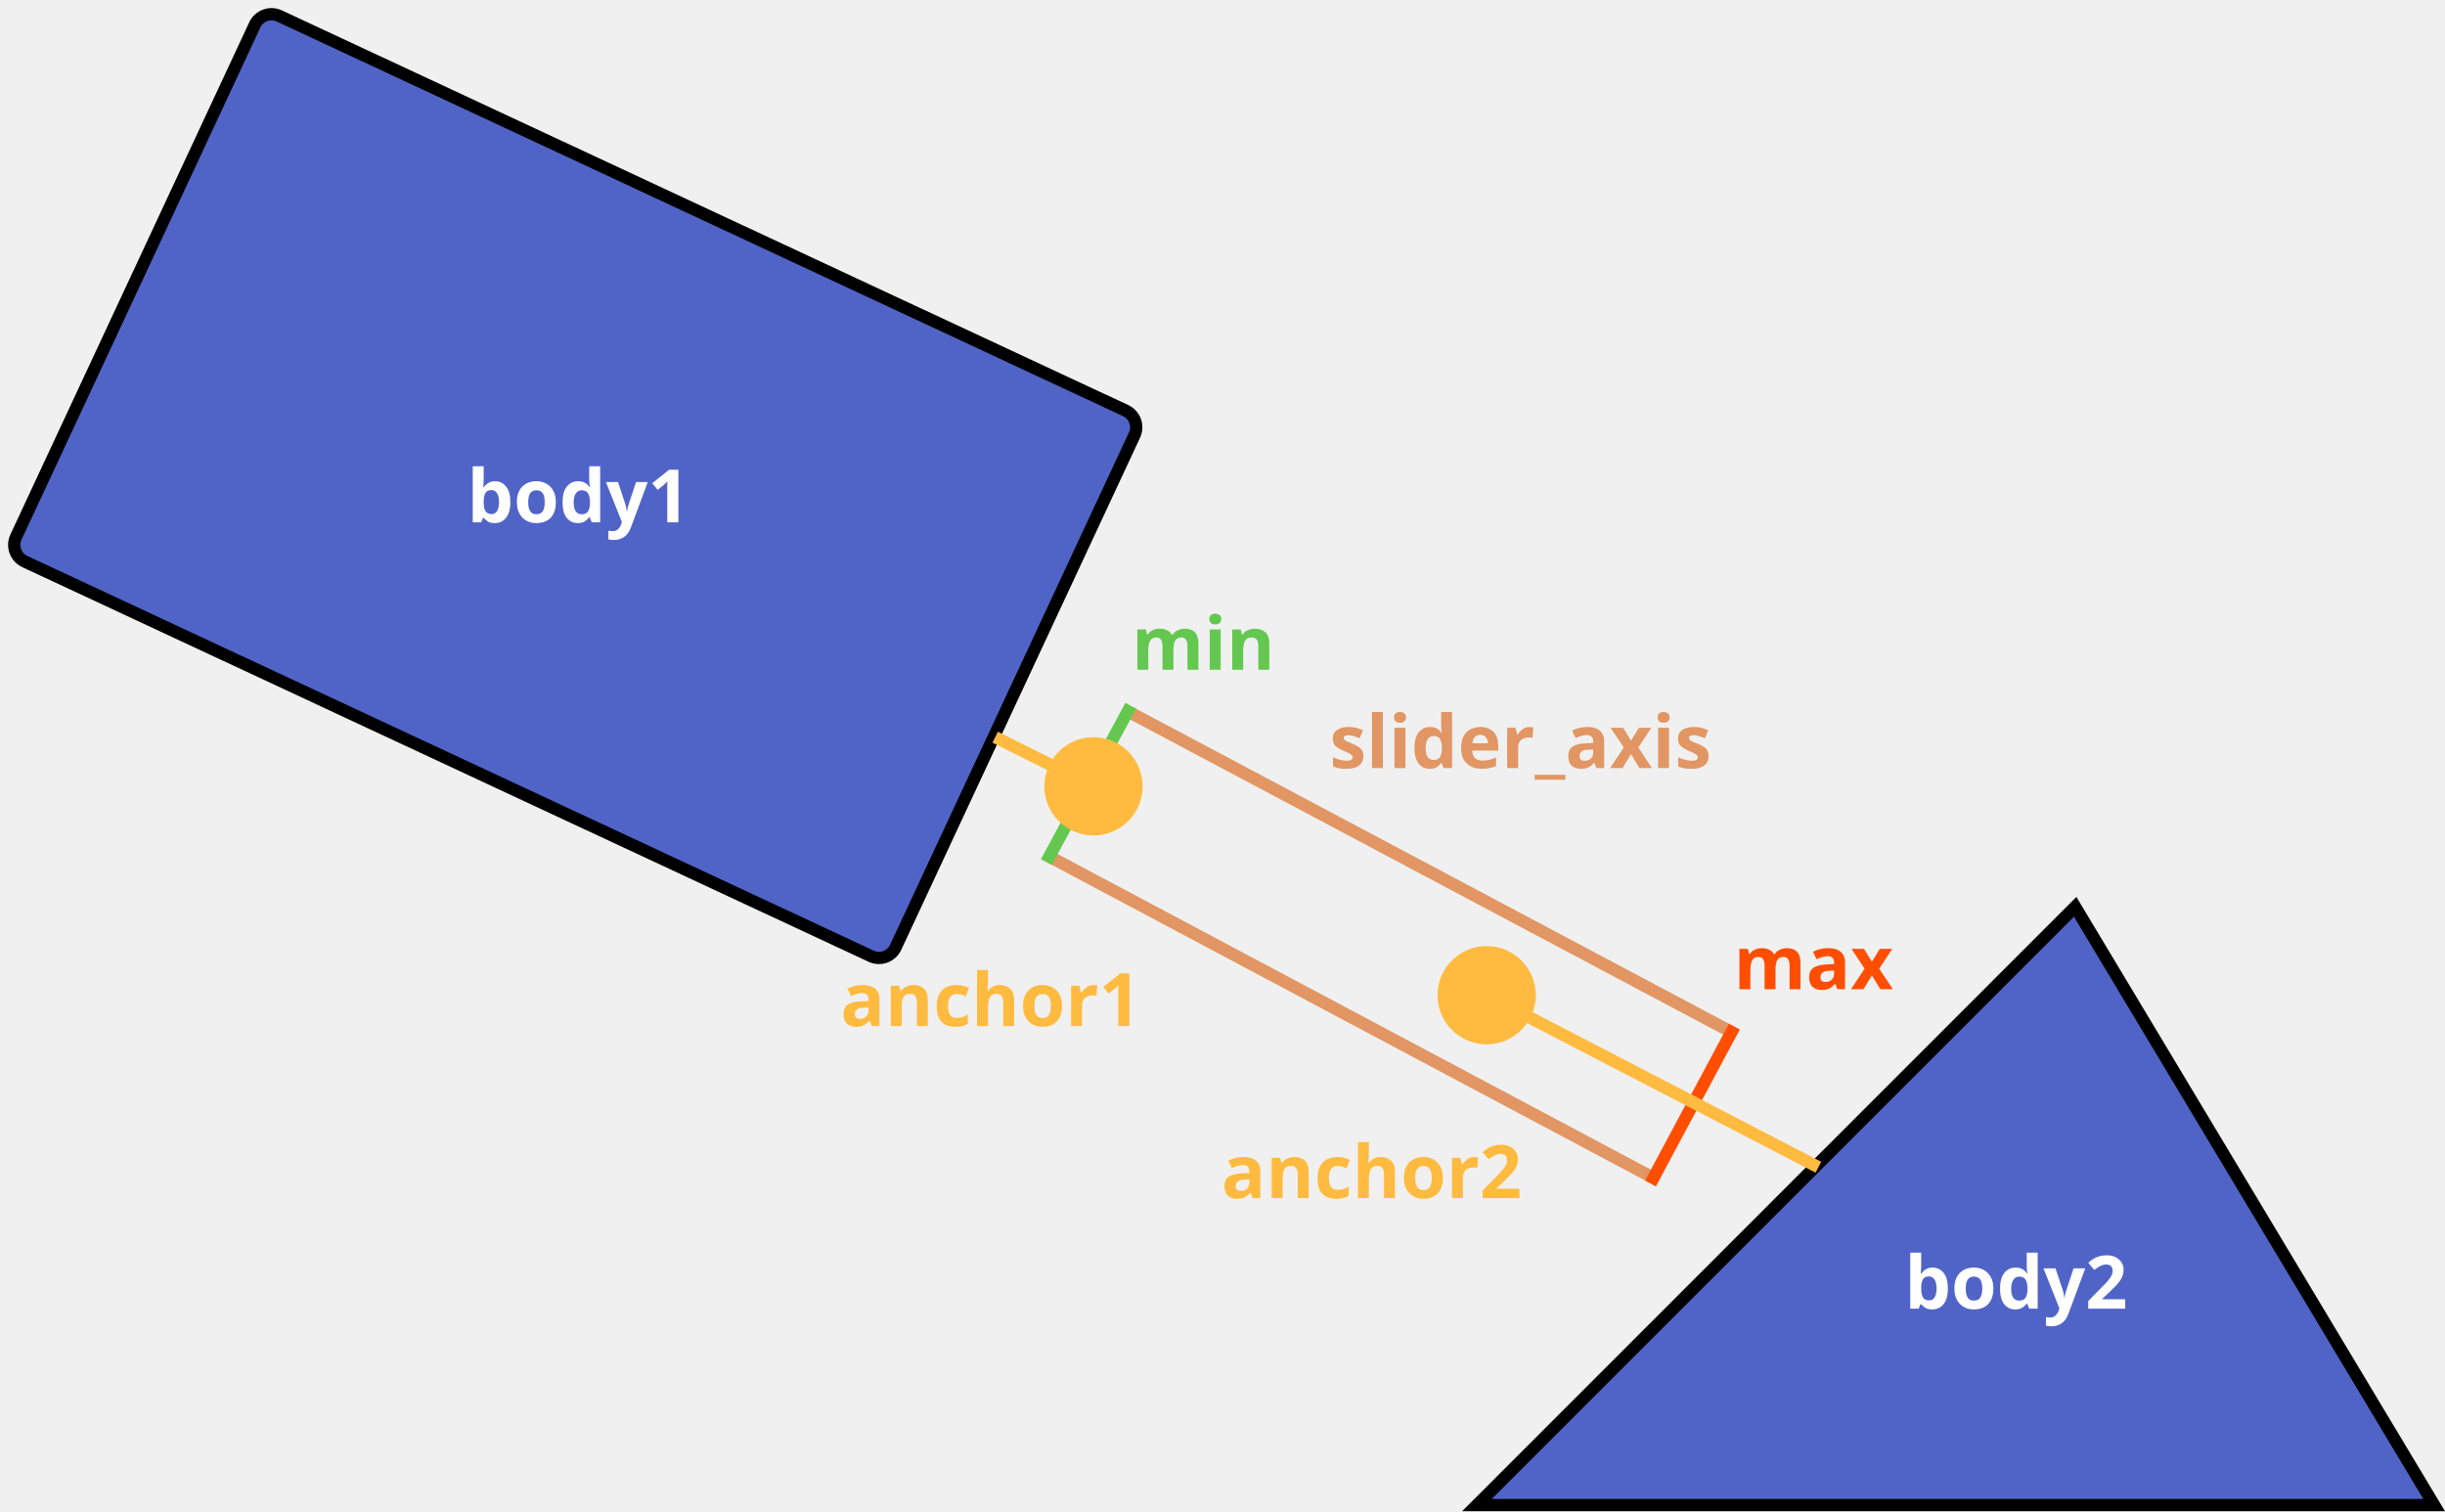
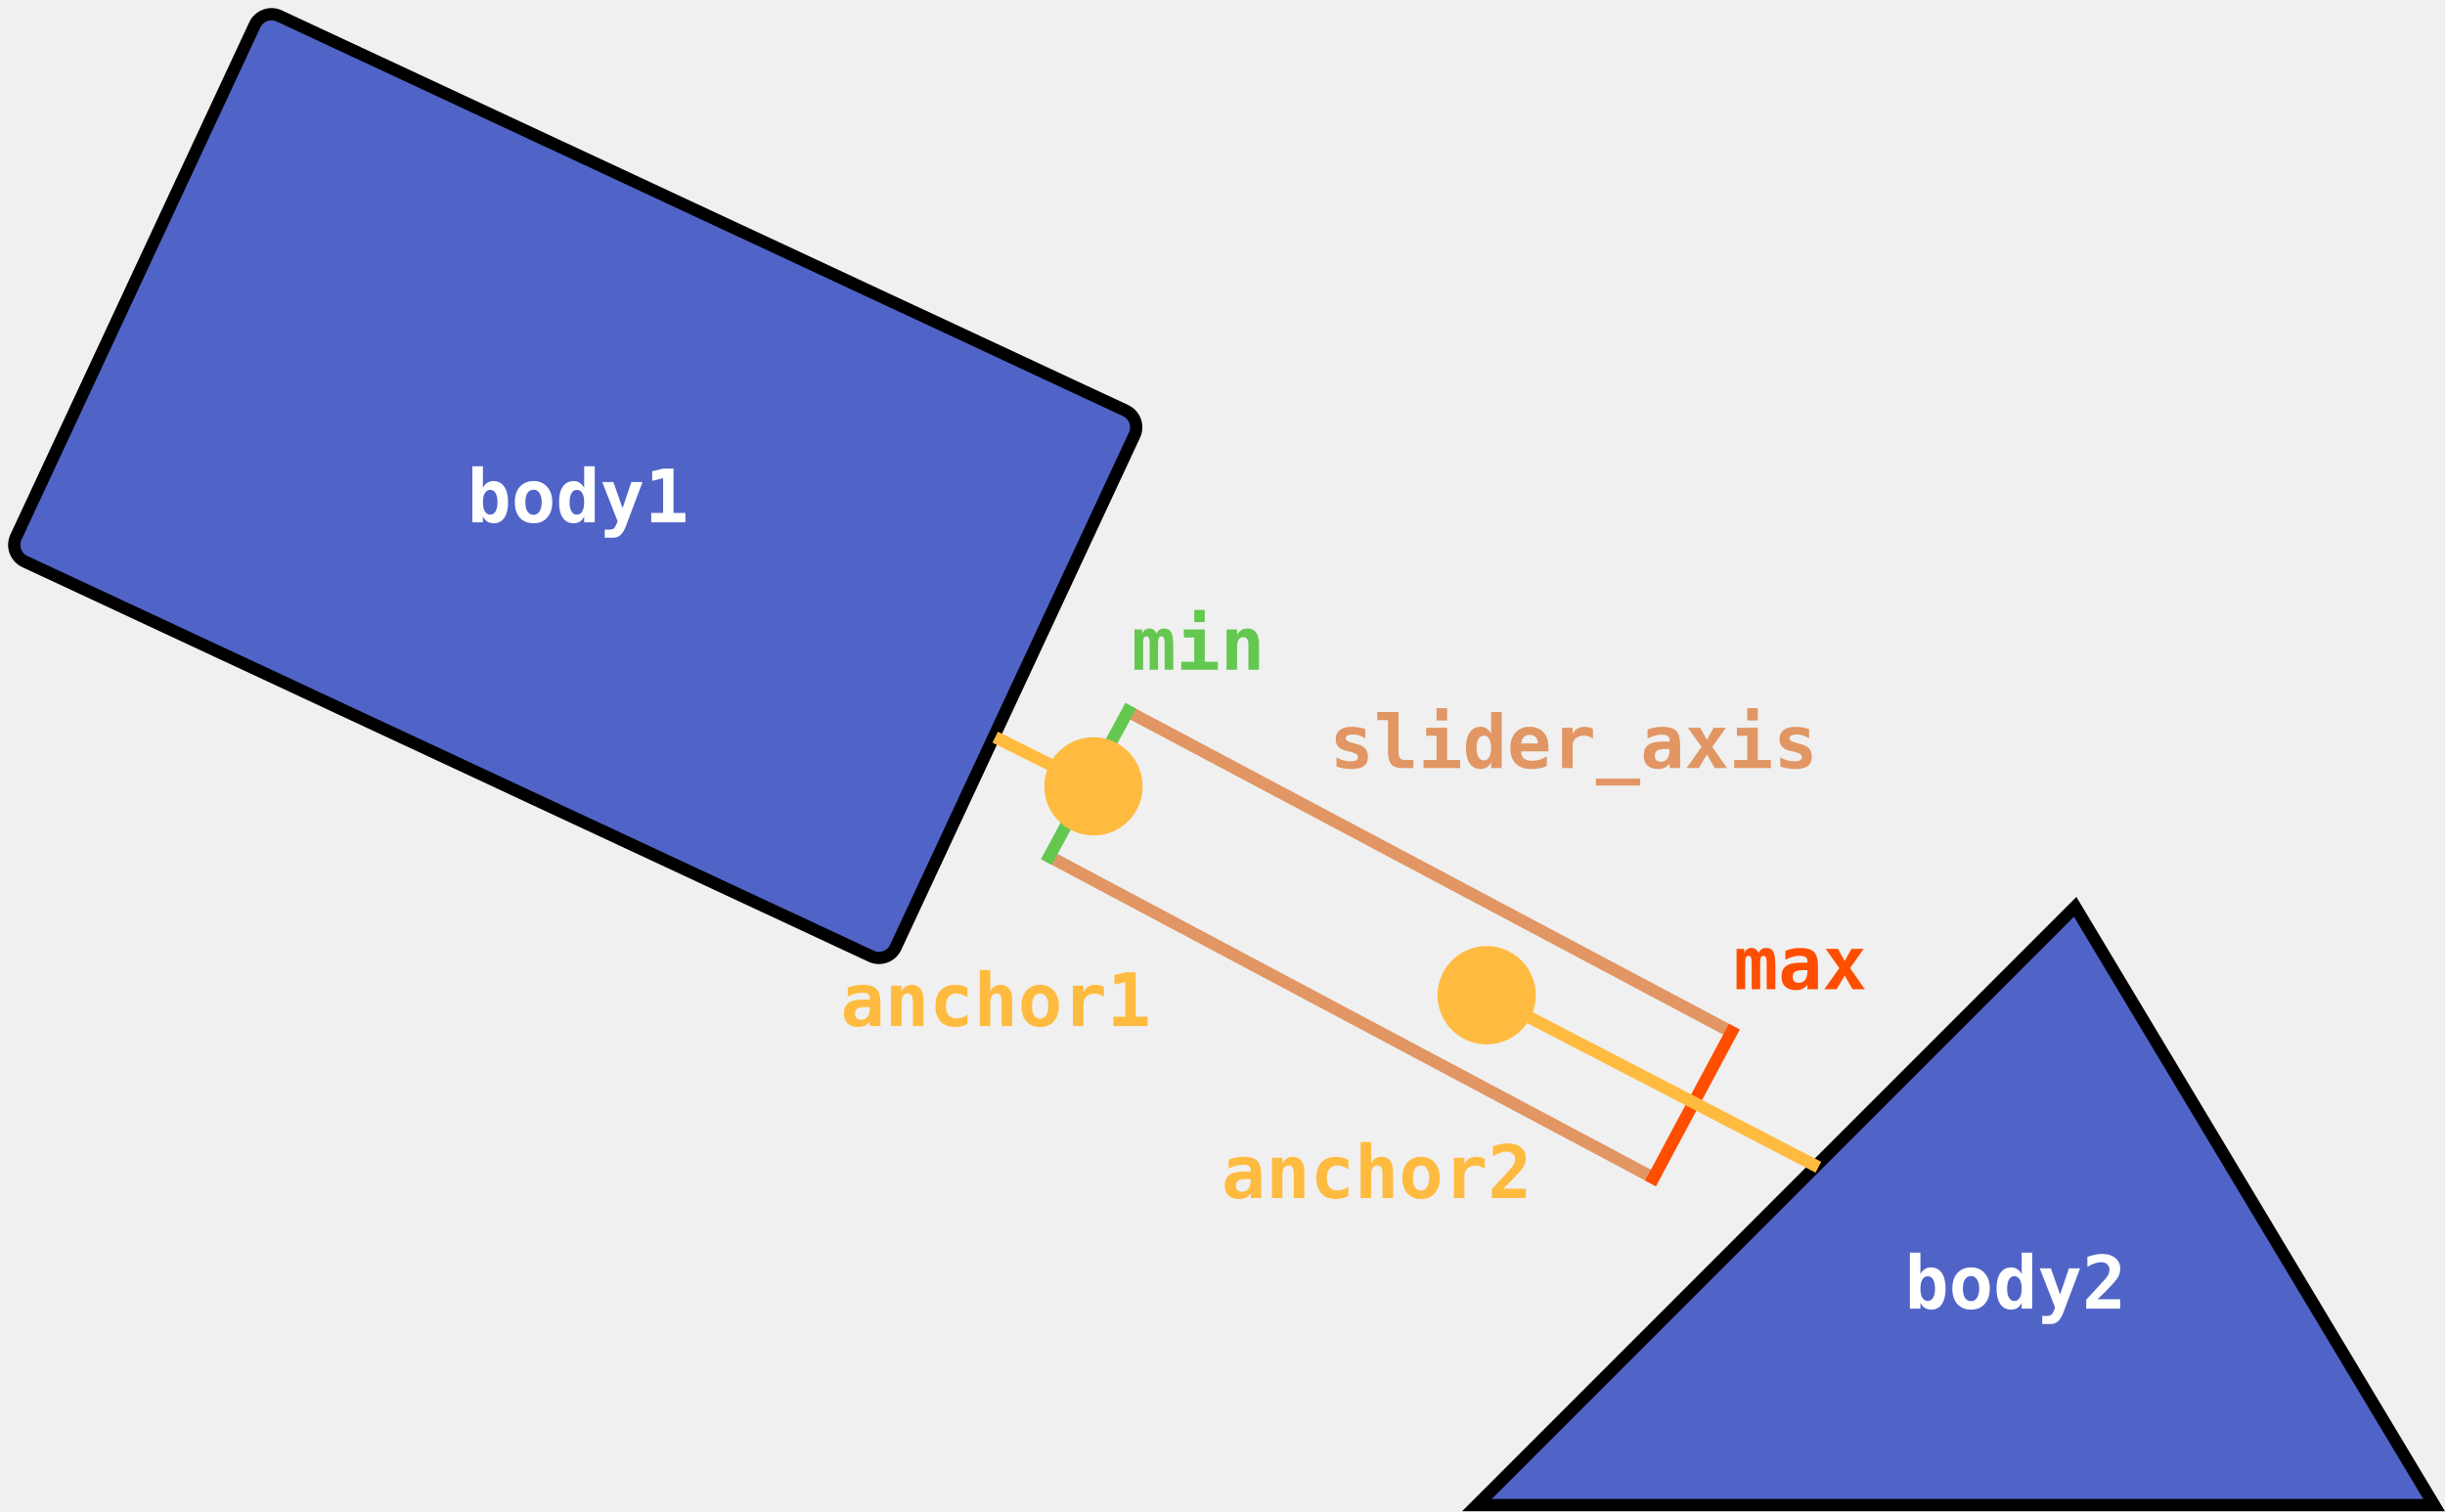
<svg xmlns="http://www.w3.org/2000/svg" width="597" height="369" viewBox="0 0 199 123" fill="none">
  <path d="M92 58.004L141.35 84.225" stroke="#E19664" />
  <path d="M85 69.5L135 96.1" stroke="#E19664" />
  <path d="M85.4 69.72L91.8 57.88" stroke="#64C850" stroke-linecap="square" />
  <path d="M134.57 95.88L140.925 84" stroke="#FF4E00" stroke-linecap="square" />
  <path d="M198.117 122.5H120.207L168.9 73.806L198.117 122.5Z" fill="#5064C8" stroke="black" />
-   <text fill="white" xml:space="preserve" style="white-space: pre" font-family="Fira Code" font-size="6" font-weight="600" letter-spacing="0em">
+   <text fill="white" xml:space="preserve" style="white-space: pre" font-family="'Fira Code', monospace" font-size="6" font-weight="600" letter-spacing="0em">
    <tspan x="155.006" y="106.51">body2</tspan>
  </text>
  <path d="M121 81L148 95" stroke="#FFBB40" />
  <circle cx="121" cy="81" r="4" fill="#FFBB40" />
  <rect x="21.373" y="0.664" width="79" height="49" rx="1.5" transform="rotate(25 21.3728 0.664463)" fill="#5064C8" stroke="black" />
-   <text fill="white" xml:space="preserve" style="white-space: pre" font-family="Fira Code" font-size="6" font-weight="600" letter-spacing="0em">
+   <text fill="white" xml:space="preserve" style="white-space: pre" font-family="'Fira Code', monospace" font-size="6" font-weight="600" letter-spacing="0em">
    <tspan x="38.006" y="42.51">body1</tspan>
  </text>
  <path d="M81 60L89 64" stroke="#FFBB40" />
  <circle cx="89" cy="64" r="4" fill="#FFBB40" />
-   <text fill="#FFBB40" xml:space="preserve" style="white-space: pre" font-family="Fira Code" font-size="6" font-weight="600" letter-spacing="0em">
+   <text fill="#FFBB40" xml:space="preserve" style="white-space: pre" font-family="'Fira Code', monospace" font-size="6" font-weight="600" letter-spacing="0em">
    <tspan x="68.408" y="83.51">anchor1</tspan>
  </text>
-   <text fill="#FFBB40" xml:space="preserve" style="white-space: pre" font-family="Fira Code" font-size="6" font-weight="600" letter-spacing="0em">
+   <text fill="#FFBB40" xml:space="preserve" style="white-space: pre" font-family="'Fira Code', monospace" font-size="6" font-weight="600" letter-spacing="0em">
    <tspan x="99.408" y="97.51">anchor2</tspan>
  </text>
-   <text fill="#64C850" xml:space="preserve" style="white-space: pre" font-family="Fira Code" font-size="6" font-weight="600" letter-spacing="0em">
+   <text fill="#64C850" xml:space="preserve" style="white-space: pre" font-family="'Fira Code', monospace" font-size="6" font-weight="600" letter-spacing="0em">
    <tspan x="92.103" y="54.51">min</tspan>
  </text>
-   <text fill="#FF4E00" xml:space="preserve" style="white-space: pre" font-family="Fira Code" font-size="6" font-weight="600" letter-spacing="0em">
+   <text fill="#FF4E00" xml:space="preserve" style="white-space: pre" font-family="'Fira Code', monospace" font-size="6" font-weight="600" letter-spacing="0em">
    <tspan x="141.104" y="80.51">max</tspan>
  </text>
-   <text fill="#E19664" xml:space="preserve" style="white-space: pre" font-family="Fira Code" font-size="6" font-weight="600" letter-spacing="0em">
+   <text fill="#E19664" xml:space="preserve" style="white-space: pre" font-family="'Fira Code', monospace" font-size="6" font-weight="600" letter-spacing="0em">
    <tspan x="108.213" y="62.51">slider_axis</tspan>
  </text>
</svg>
